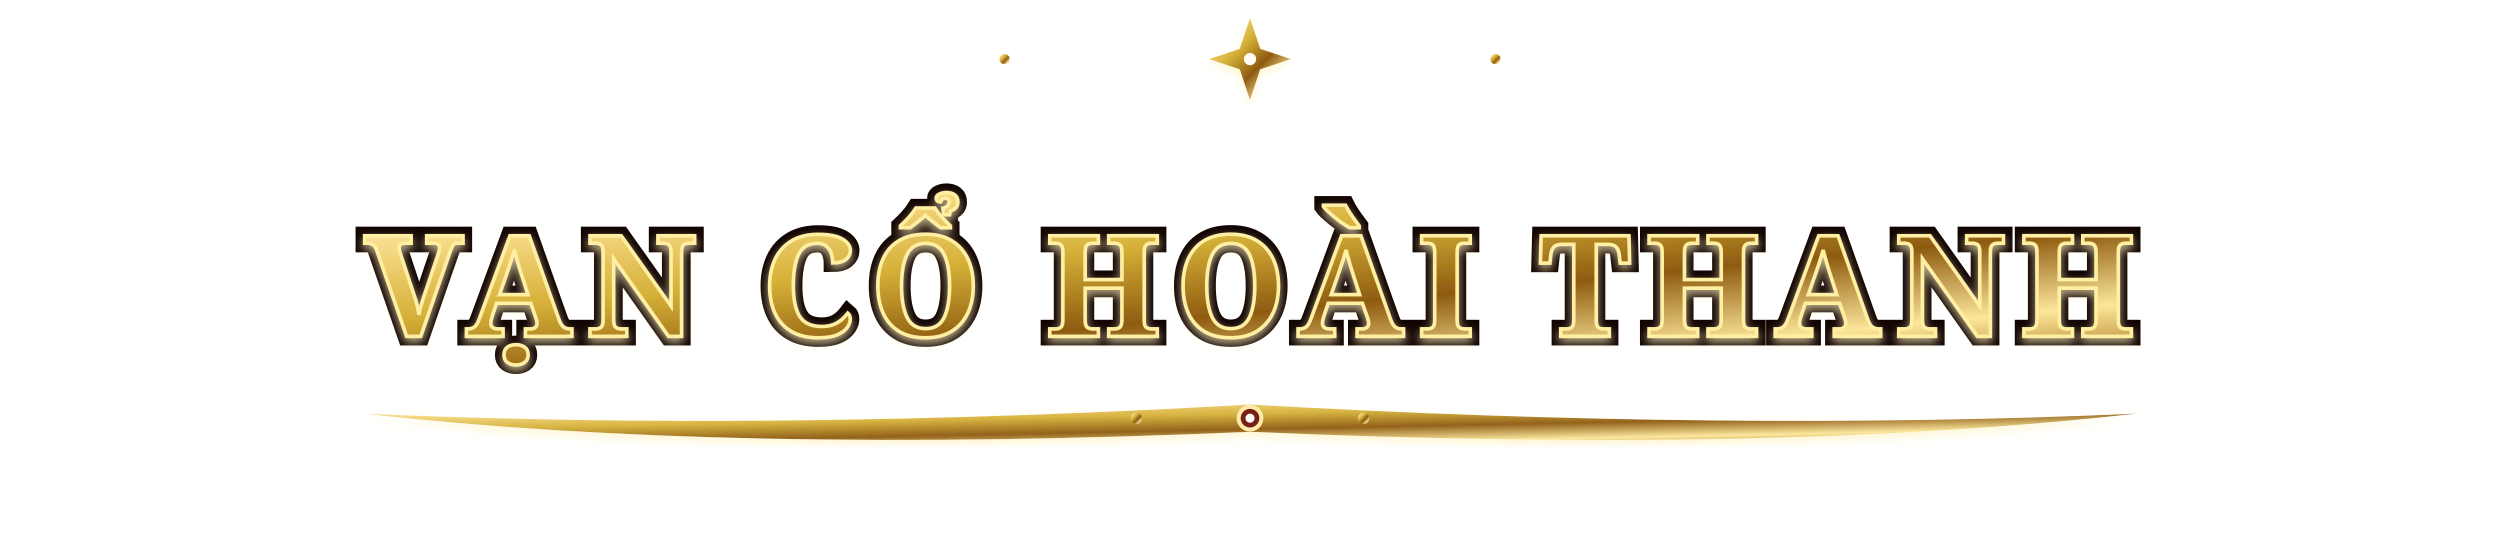
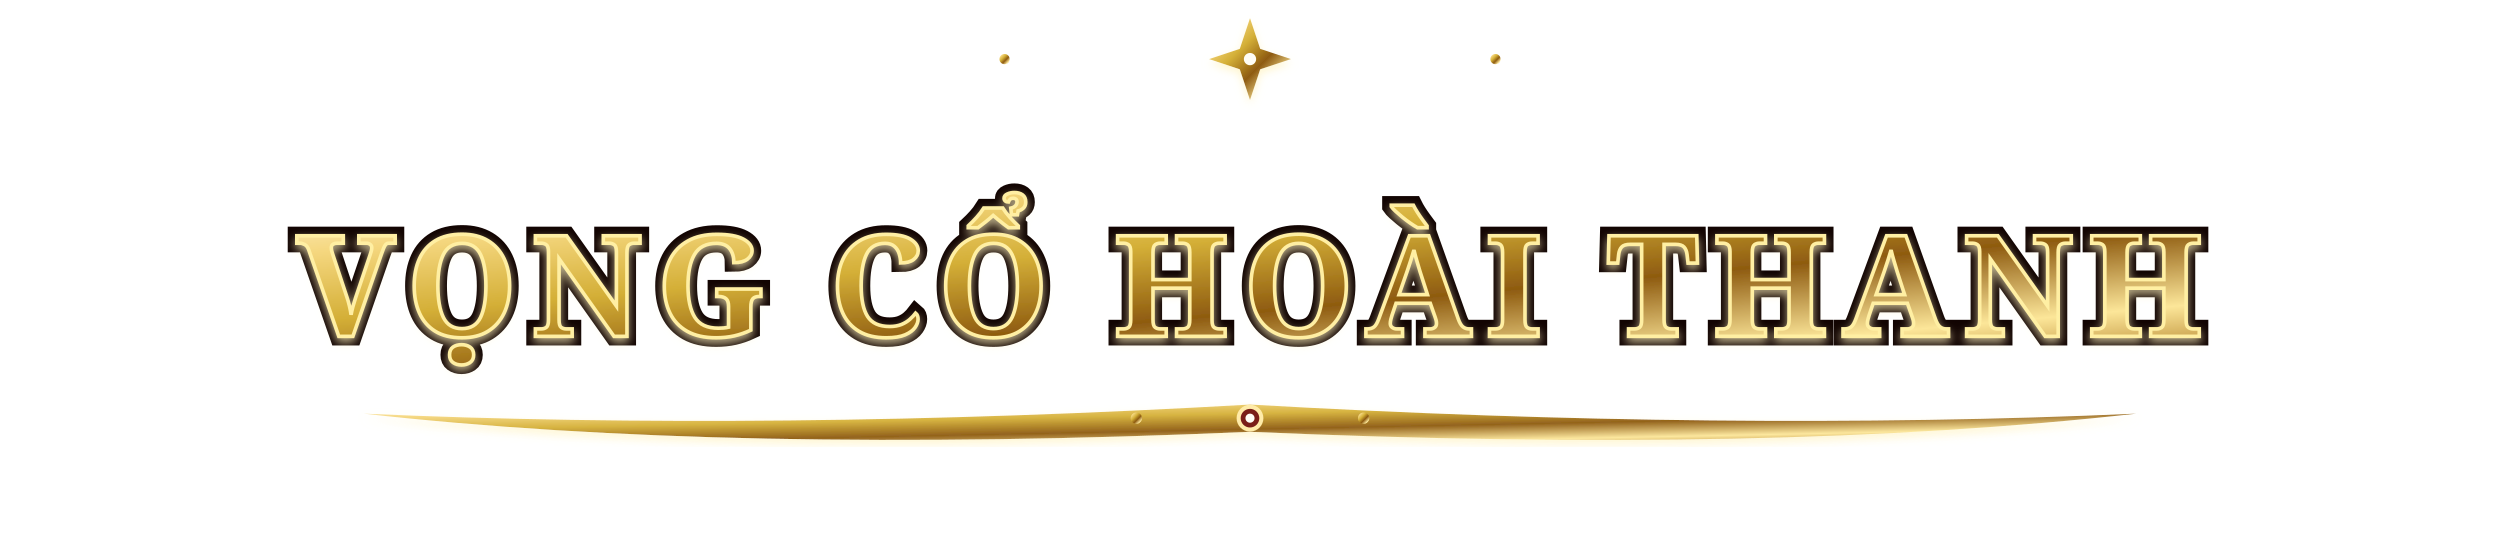
<svg xmlns="http://www.w3.org/2000/svg" viewBox="0 0 1100 240" width="100%" height="100%" preserveAspectRatio="xMidYMid meet">
  <defs>
    <linearGradient id="goldRoyalGrad" x1="0%" y1="0%" x2="100%" y2="100%">
      <stop offset="0%" stop-color="#FFF5D6" />
      <stop offset="18%" stop-color="#F5D77F" />
      <stop offset="38%" stop-color="#D4AF37" />
      <stop offset="60%" stop-color="#8E5B10" />
      <stop offset="82%" stop-color="#FCE699" />
      <stop offset="100%" stop-color="#A57016" />
    </linearGradient>
    <filter id="goldEmbossHeavy" x="-20%" y="-20%" width="140%" height="140%">
      <feDropShadow dx="0" dy="8" stdDeviation="10" flood-color="#000000" flood-opacity="0.95" />
      <feDropShadow dx="0" dy="2" stdDeviation="2" flood-color="#FFF2BD" flood-opacity="0.7" />
    </filter>
  </defs>
  <style>
    .ornate-title-back {
      font-family: 'Cinzel Decorative', 'Cinzel', 'Playfair Display', Georgia, serif;
      font-weight: 900;
      letter-spacing: 0.10em;
      fill: #2A0905;
      stroke: #120402;
      stroke-width: 8px;
    }
    .ornate-title-gold {
      font-family: 'Cinzel Decorative', 'Cinzel', 'Playfair Display', Georgia, serif;
      font-weight: 900;
      letter-spacing: 0.10em;
      fill: url(#goldRoyalGrad);
      stroke: #FFEFA3;
      stroke-width: 1.6px;
      filter: url(#goldEmbossHeavy);
    }
    .swash-accent {
      fill: none;
      stroke: url(#goldRoyalGrad);
      stroke-width: 2.4;
      stroke-linecap: round;
    }
  </style>
  <g transform="translate(550, 26) scale(0.9)">
    <path d="M 0 -20 L 5 -5 L 20 0 L 5 5 L 0 20 L -5 5 L -20 0 L -5 -5 Z" fill="url(#goldRoyalGrad)" filter="url(#goldEmbossHeavy)" />
    <circle cx="0" cy="0" r="3" fill="#FFFDF5" />
    <line x1="-120" y1="0" x2="-32" y2="0" stroke="url(#goldRoyalGrad)" stroke-width="1.4" opacity="0.85" />
    <line x1="32" y1="0" x2="120" y2="0" stroke="url(#goldRoyalGrad)" stroke-width="1.4" opacity="0.85" />
    <circle cx="-120" cy="0" r="2.5" fill="url(#goldRoyalGrad)" />
    <circle cx="120" cy="0" r="2.5" fill="url(#goldRoyalGrad)" />
  </g>
-   <text x="550" y="148" text-anchor="middle" font-size="62" class="ornate-title-back">VẠN CỔ HOÀI THANH</text>
-   <text x="550" y="148" text-anchor="middle" font-size="62" class="ornate-title-gold">VẠN CỔ HOÀI THANH</text>
+   <text x="550" y="148" text-anchor="middle" font-size="62" class="ornate-title-back">VỌNG CỔ HOÀI THANH</text>
+   <text x="550" y="148" text-anchor="middle" font-size="62" class="ornate-title-gold">VỌNG CỔ HOÀI THANH</text>
  <path d="M 160 182 Q 340 190 550 178 Q 760 190 940 182 Q 780 200 550 190 Q 320 200 160 182 Z" fill="url(#goldRoyalGrad)" opacity="0.95" filter="url(#goldEmbossHeavy)" />
  <circle cx="550" cy="184" r="5" fill="#7A1E18" stroke="#FFEBA8" stroke-width="1.8" />
  <circle cx="550" cy="184" r="2" fill="#FFFDF5" />
  <circle cx="500" cy="184" r="2.5" fill="url(#goldRoyalGrad)" />
  <circle cx="600" cy="184" r="2.5" fill="url(#goldRoyalGrad)" />
</svg>
